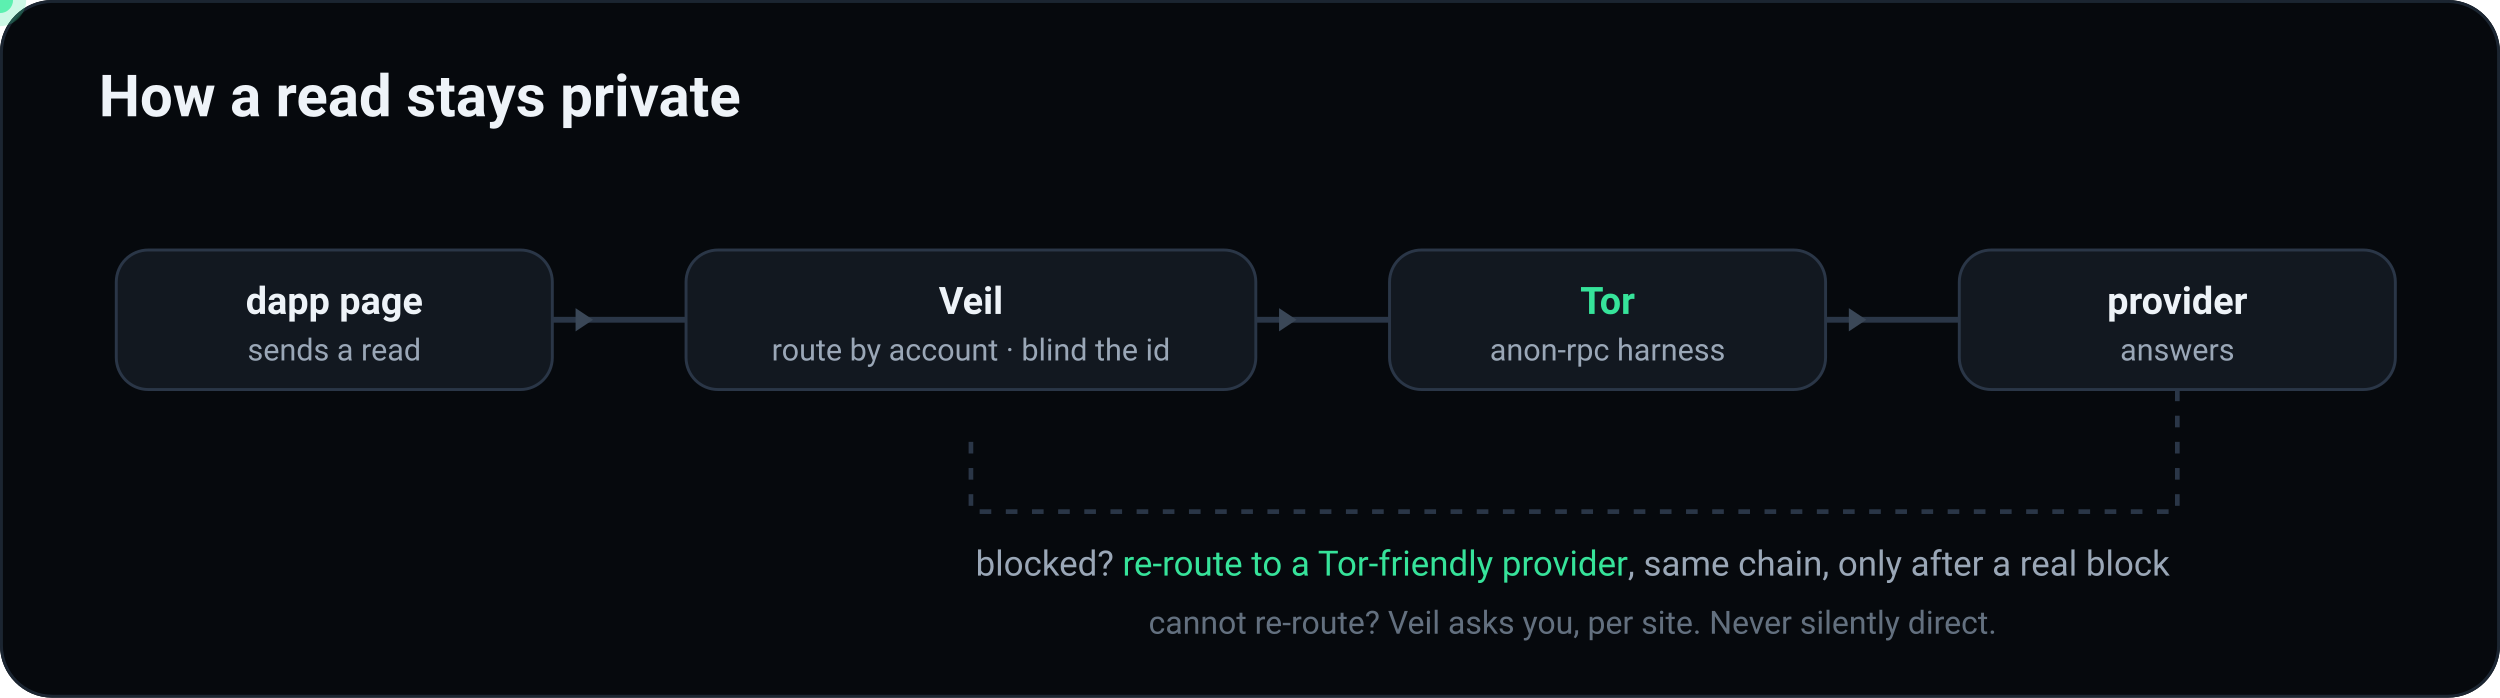
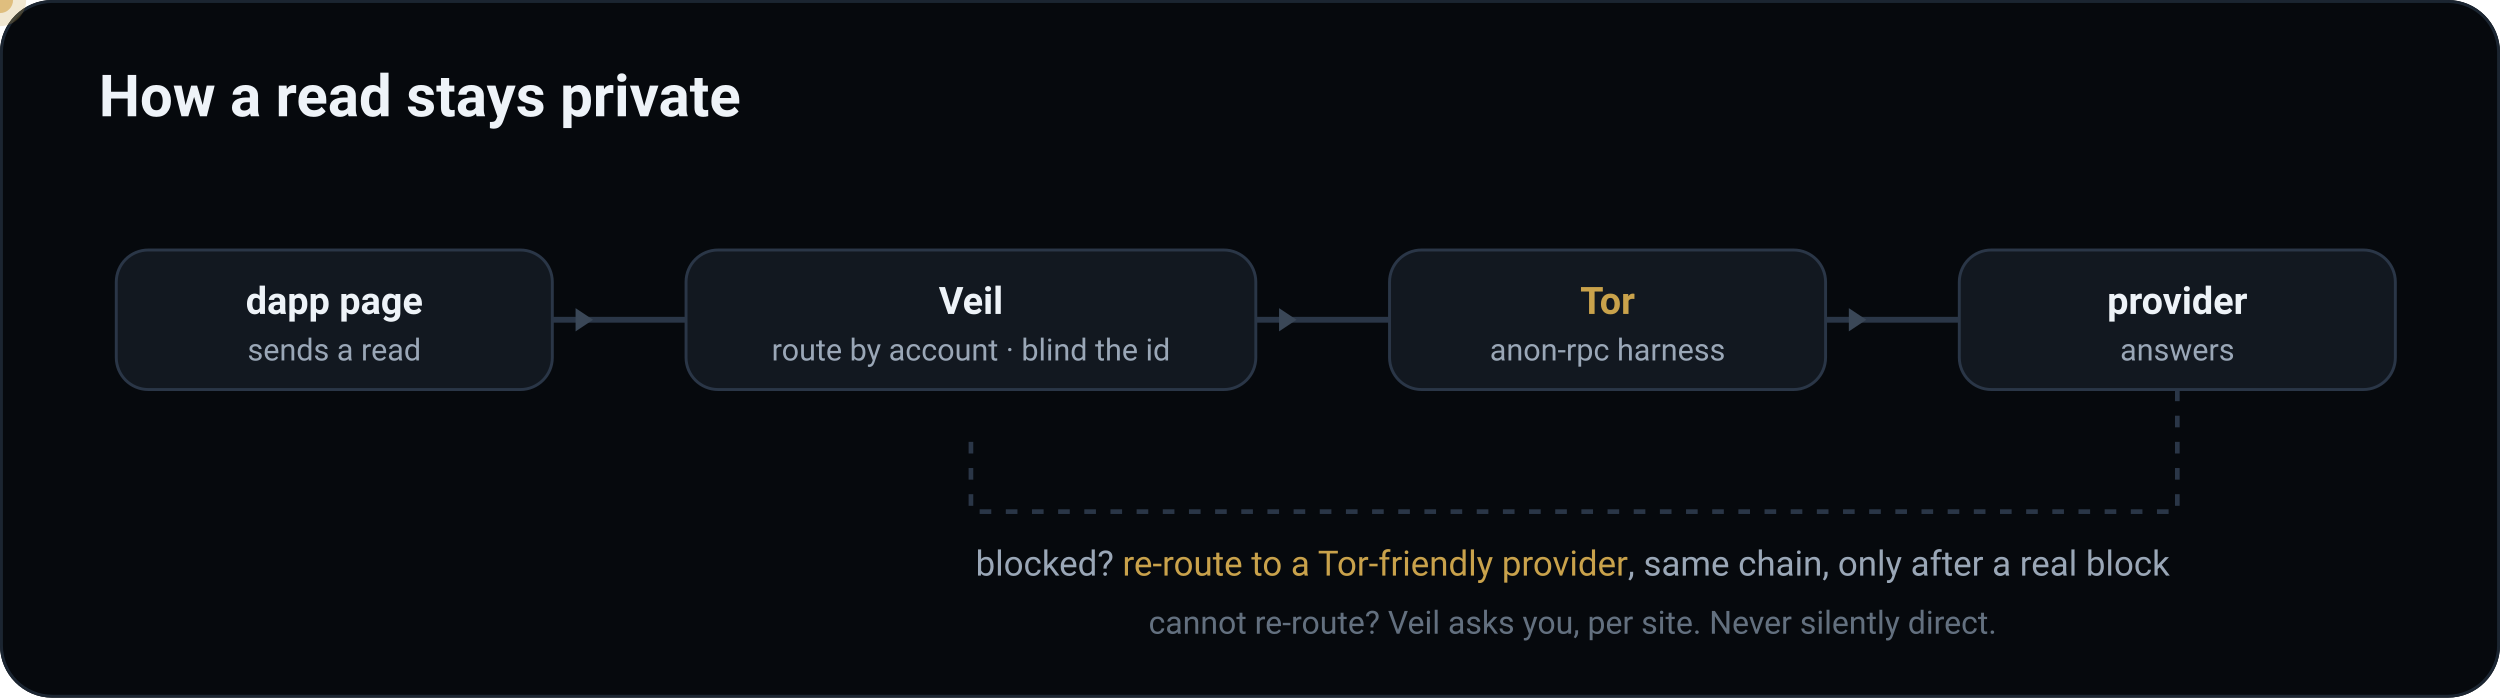
<svg xmlns="http://www.w3.org/2000/svg" xmlns:xlink="http://www.w3.org/1999/xlink" viewBox="0 0 860 240" width="860" height="240" role="img" aria-label="How a read stays private: dapp read, Veil routes by account, over Tor, provider answers, with re-route on a block.">
  <defs>
    <style>.t{font-family:-apple-system,"Segoe UI",Roboto,sans-serif}.m{font-family:ui-monospace,"SF Mono",Menlo,monospace}.box{fill:#121820;stroke:#2a3647}.lbl{fill:#eef3f8}.sub{fill:#9aa7b7}</style>
  </defs>
  <rect width="860" height="240" rx="18" fill="#06090d" />
  <rect x="0.5" y="0.5" width="859" height="239" rx="17.5" fill="none" stroke="#1b2531" />
  <text class="t" x="34" y="40" font-size="20" font-weight="700" fill="#eef3f8">How a read stays private</text>
  <path id="flow" d="M60 110 H 800" fill="none" stroke="#2a3647" stroke-width="2" />
  <g>
-     <circle r="9" fill="#36e39a" opacity="0.25" />
-     <circle r="4.5" fill="#5cf0b0" />
+     <circle r="9" fill="#C9A24B" opacity="0.25" />
+     <circle r="4.5" fill="#DFBE7E" />
    <animateMotion dur="3.4s" repeatCount="indefinite" keyPoints="0;1" keyTimes="0;1" calcMode="linear">
      <mpath xlink:href="#flow" />
    </animateMotion>
  </g>
  <g class="t">
    <rect class="box" x="40" y="86" width="150" height="48" rx="11" />
    <text class="lbl" x="115" y="108" font-size="13" text-anchor="middle" font-weight="600">dapp page</text>
    <text class="sub" x="115" y="124" font-size="10.5" text-anchor="middle">sends a read</text>
    <rect class="box" x="236" y="86" width="196" height="48" rx="11" />
    <text class="lbl" x="334" y="108" font-size="13" text-anchor="middle" font-weight="600">Veil</text>
    <text class="sub" x="334" y="124" font-size="10.5" text-anchor="middle">route by account · blind the id</text>
    <rect class="box" x="478" y="86" width="150" height="48" rx="11" />
-     <text x="553" y="108" font-size="13" text-anchor="middle" font-weight="600" fill="#36e39a">Tor</text>
+     <text x="553" y="108" font-size="13" text-anchor="middle" font-weight="600" fill="#C9A24B">Tor</text>
    <text class="sub" x="553" y="124" font-size="10.5" text-anchor="middle">anon-rpc harness</text>
    <rect class="box" x="674" y="86" width="150" height="48" rx="11" />
    <text class="lbl" x="749" y="108" font-size="13" text-anchor="middle" font-weight="600">provider</text>
    <text class="sub" x="749" y="124" font-size="10.5" text-anchor="middle">answers</text>
  </g>
  <g fill="#3a4757">
    <path d="M190 110 l12 0 M198 106 l6 4 -6 4" />
    <path d="M432 110 l12 0 M440 106 l6 4 -6 4" />
    <path d="M628 110 l12 0 M636 106 l6 4 -6 4" />
  </g>
  <path d="M749 134 V 176 H 334 V 150" fill="none" stroke="#2a3647" stroke-width="1.6" stroke-dasharray="4 5" />
-   <text class="t" x="541" y="198" font-size="12" text-anchor="middle" fill="#9aa7b7">blocked? <tspan fill="#36e39a">re-route to a Tor-friendly provider</tspan>, same chain, only after a real block</text>
+   <text class="t" x="541" y="198" font-size="12" text-anchor="middle" fill="#9aa7b7">blocked? <tspan fill="#C9A24B">re-route to a Tor-friendly provider</tspan>, same chain, only after a real block</text>
  <text class="t" x="541" y="218" font-size="11" text-anchor="middle" fill="#63707f">cannot re-route? Veil asks you, per site. Never silently direct.</text>
</svg>
